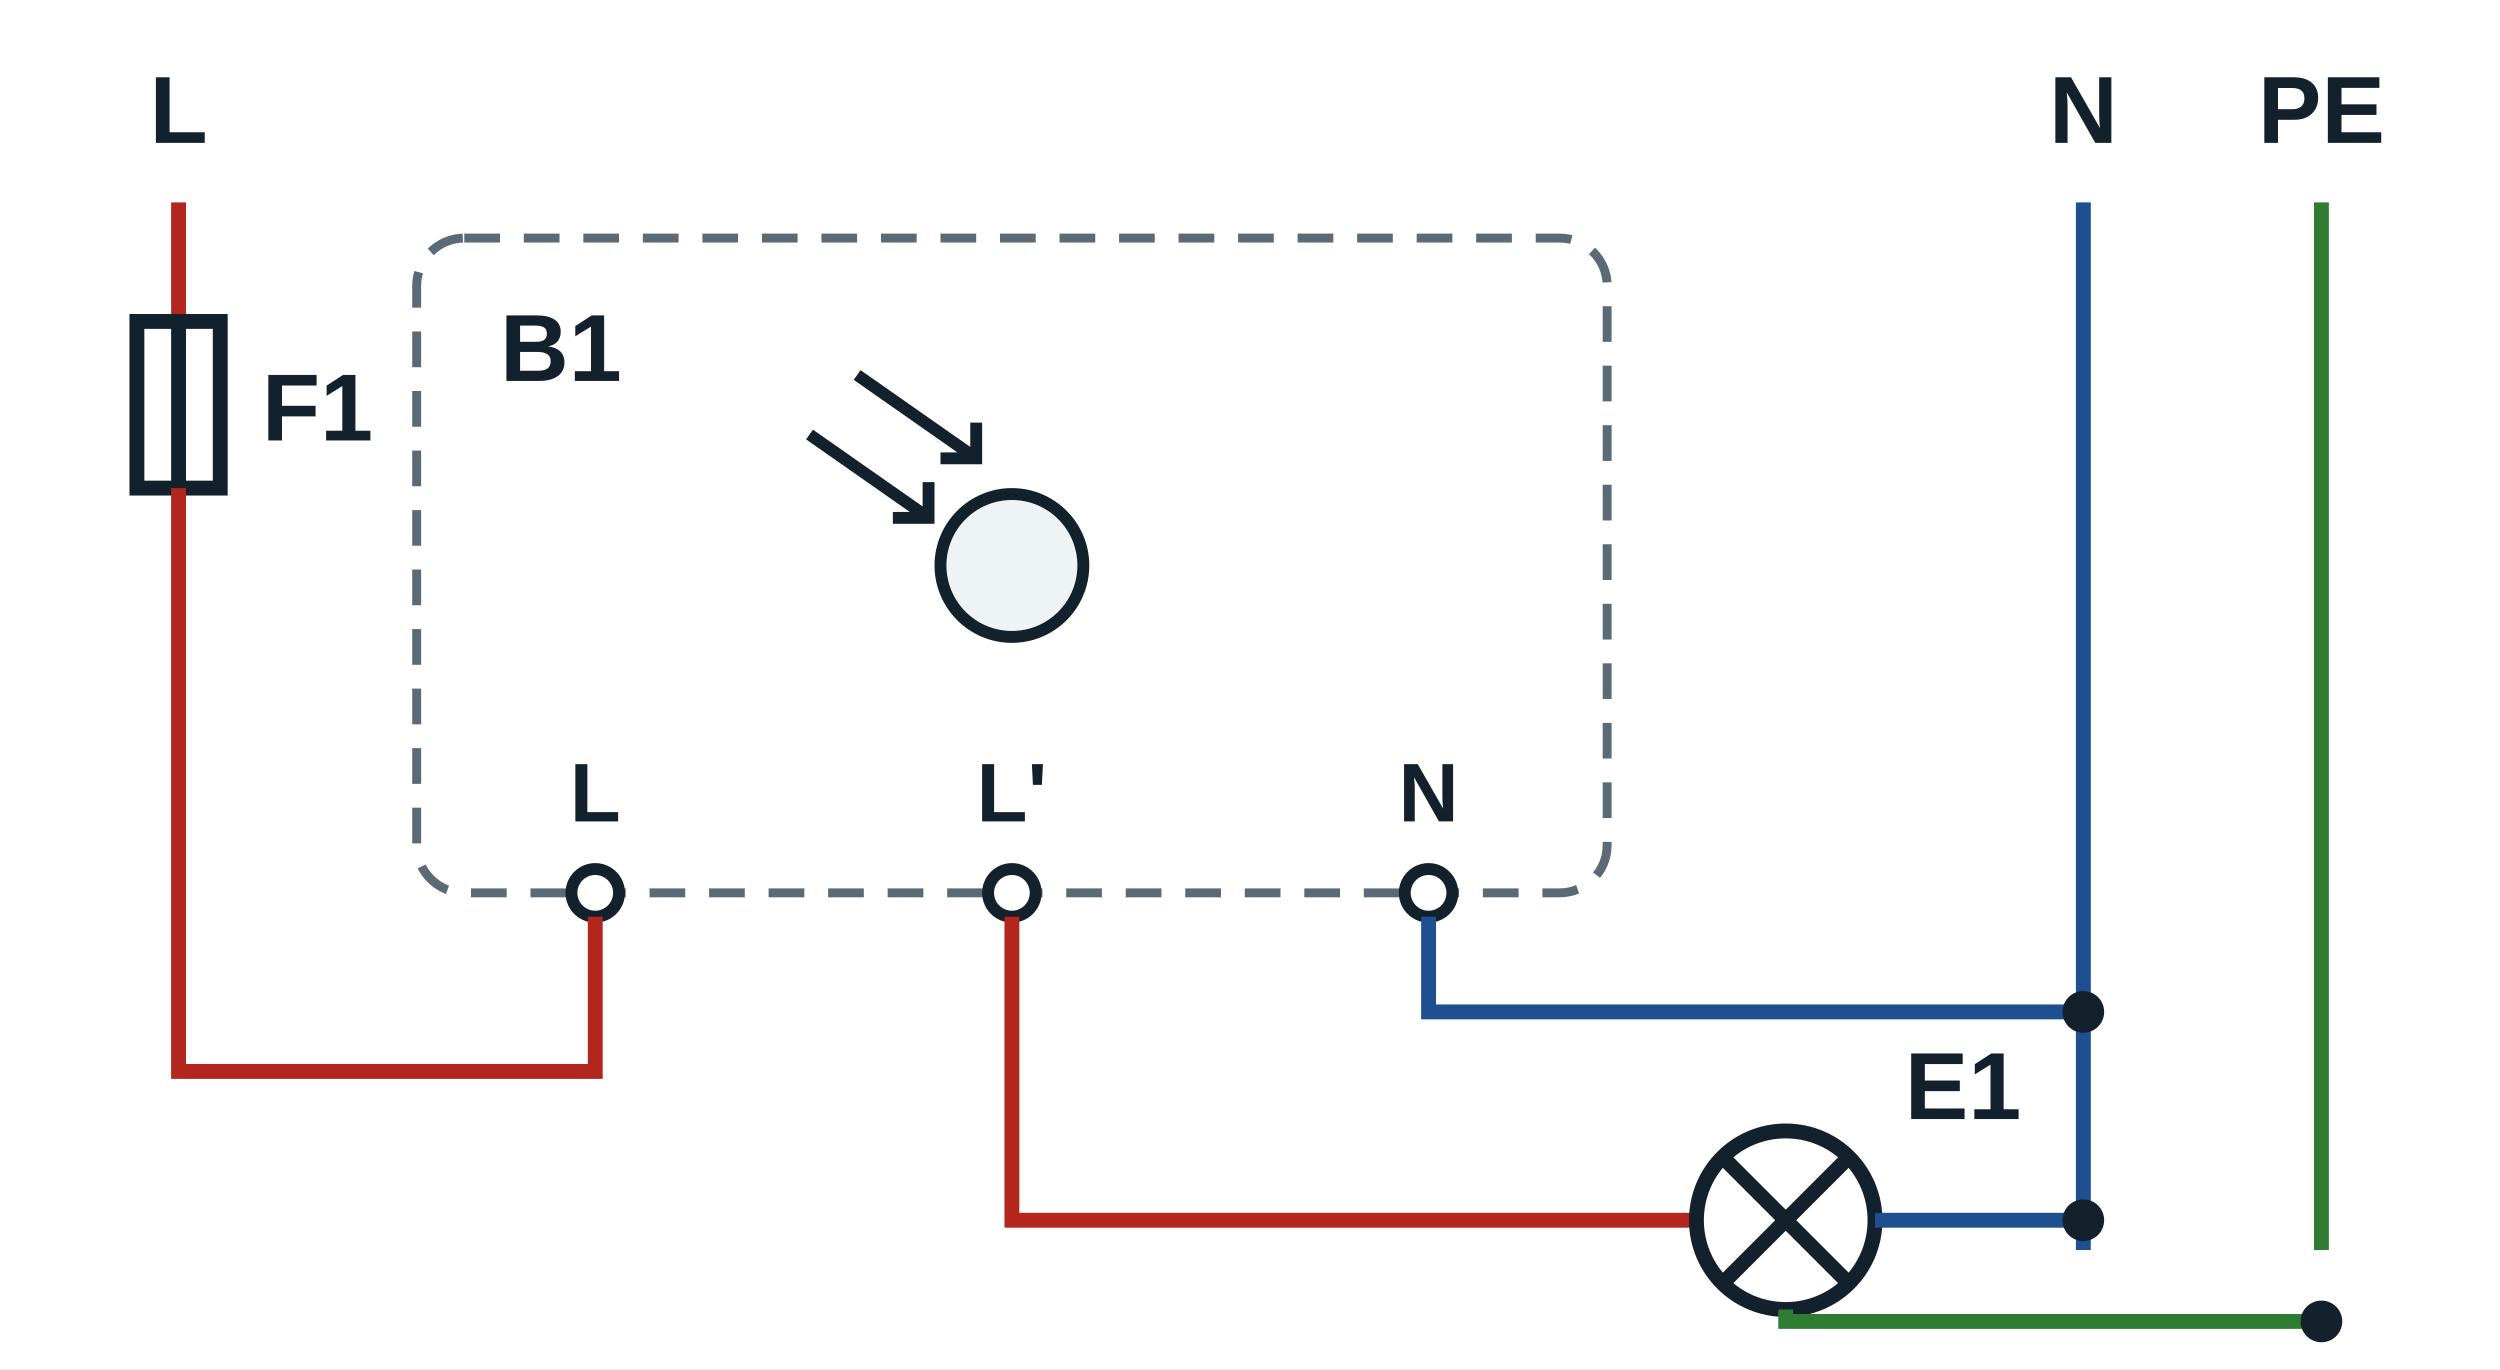
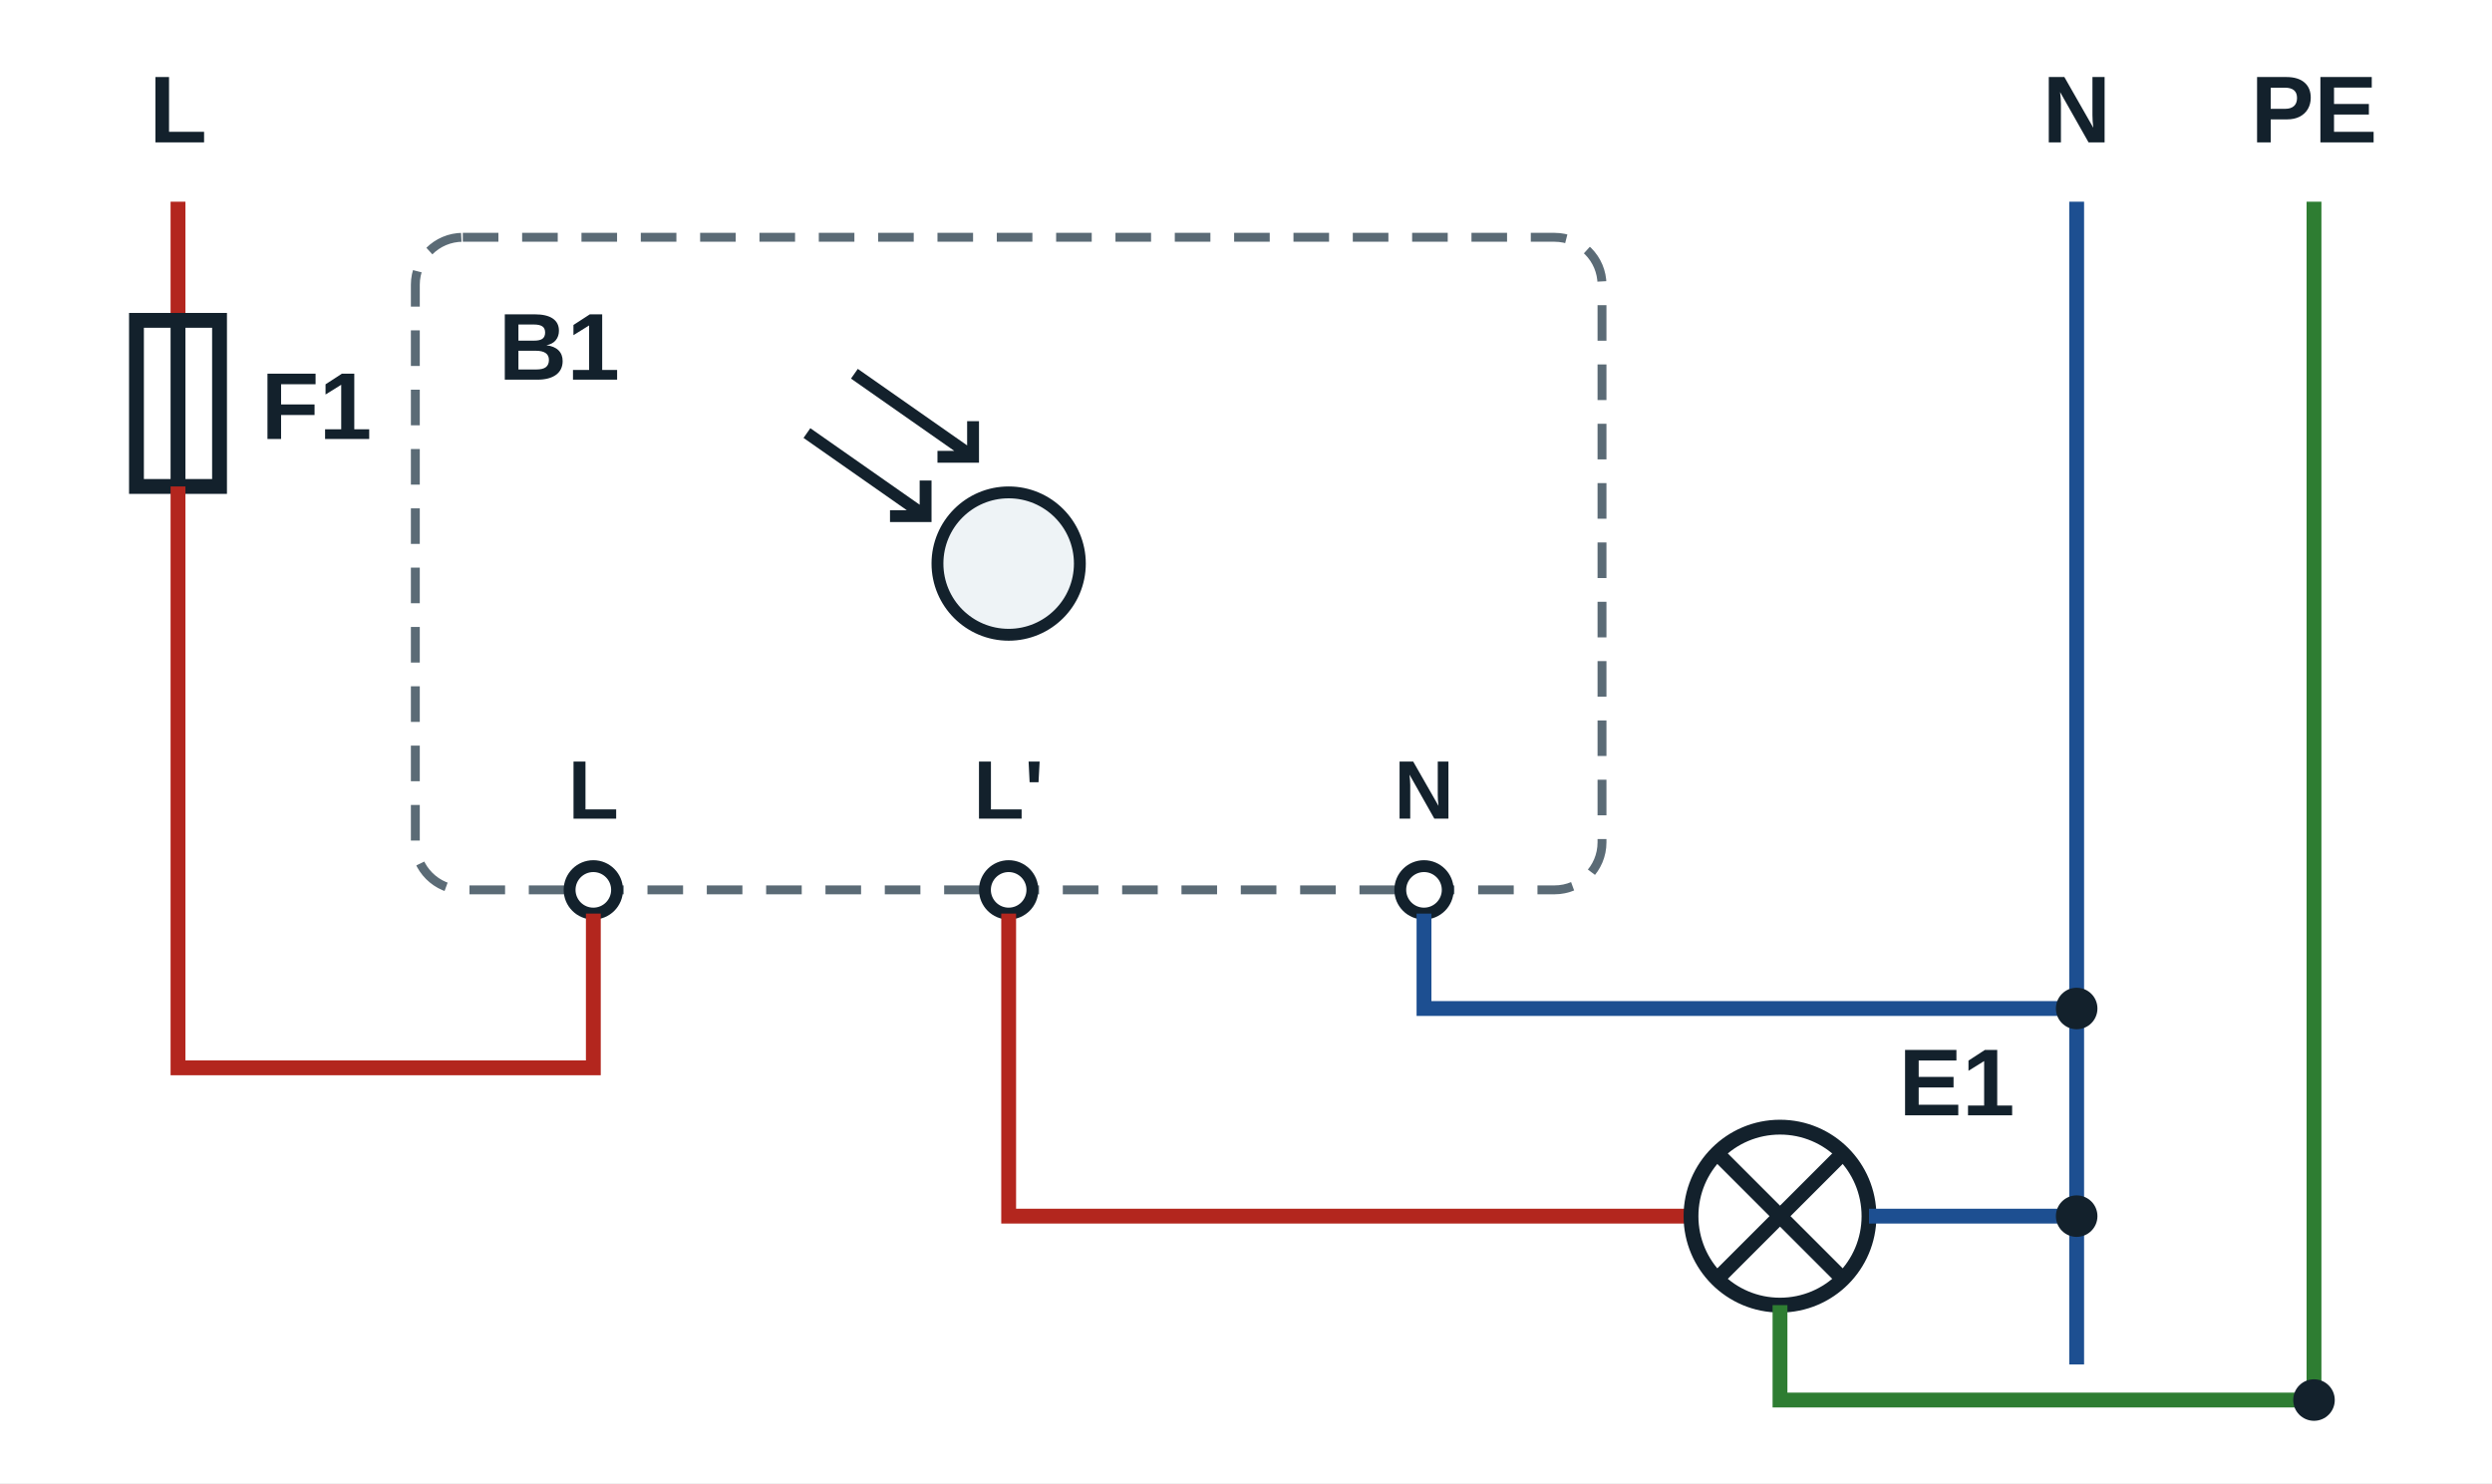
- <svg xmlns="http://www.w3.org/2000/svg" viewBox="0 0 420 230" font-family="Arial, sans-serif">
-   <rect width="420" height="230" fill="#fff" />
+ <svg xmlns="http://www.w3.org/2000/svg" viewBox="0 0 420 250" font-family="Arial, sans-serif">
+   <rect width="420" height="250" fill="#fff" />
  <text x="30" y="24" font-size="16" text-anchor="middle" fill="#13212c" font-weight="bold">L</text>
  <text x="350" y="24" font-size="16" text-anchor="middle" fill="#13212c" font-weight="bold">N</text>
  <text x="390" y="24" font-size="16" text-anchor="middle" fill="#13212c" font-weight="bold">PE</text>
-   <path d="M350 34V210" fill="none" stroke="#1d4f91" stroke-width="2.5" />
-   <path d="M390 34V210" fill="none" stroke="#2e7d32" stroke-width="2.5" />
+   <path d="M350 34V230" fill="none" stroke="#1d4f91" stroke-width="2.5" />
+   <path d="M390 34V236" fill="none" stroke="#2e7d32" stroke-width="2.5" />
  <path d="M30 34V54" fill="none" stroke="#b3261e" stroke-width="2.5" />
  <rect x="23" y="54" width="14" height="28" fill="#fff" stroke="#13212c" stroke-width="2.5" />
  <path d="M30 54V82" fill="none" stroke="#13212c" stroke-width="2.5" />
  <text x="44" y="74" font-size="16" text-anchor="start" fill="#13212c" font-weight="bold">F1</text>
  <rect x="70" y="40" width="200" height="110" rx="8" fill="none" stroke="#5b6b76" stroke-width="1.5" stroke-dasharray="6 4" />
  <text x="84" y="64" font-size="16" text-anchor="start" fill="#13212c" font-weight="bold">B1</text>
  <circle cx="170" cy="95" r="12" fill="#eef3f6" stroke="#13212c" stroke-width="2" />
  <path d="M136 73L156 87M150 87H156V81" fill="none" stroke="#13212c" stroke-width="2" />
  <path d="M144 63L164 77M158 77H164V71" fill="none" stroke="#13212c" stroke-width="2" />
  <circle cx="100" cy="150" r="4" fill="#fff" stroke="#13212c" stroke-width="2" />
  <text x="100" y="138" font-size="14" text-anchor="middle" fill="#13212c" font-weight="bold">L</text>
  <circle cx="170" cy="150" r="4" fill="#fff" stroke="#13212c" stroke-width="2" />
  <text x="170" y="138" font-size="14" text-anchor="middle" fill="#13212c" font-weight="bold">L'</text>
  <circle cx="240" cy="150" r="4" fill="#fff" stroke="#13212c" stroke-width="2" />
  <text x="240" y="138" font-size="14" text-anchor="middle" fill="#13212c" font-weight="bold">N</text>
  <path d="M30 82V180H100V154" fill="none" stroke="#b3261e" stroke-width="2.5" />
  <path d="M240 154V170H350" fill="none" stroke="#1d4f91" stroke-width="2.5" />
  <circle cx="350" cy="170" r="3.5" fill="#13212c" />
  <path d="M170 154V205H285" fill="none" stroke="#b3261e" stroke-width="2.5" />
  <circle cx="300" cy="205" r="15" fill="#fff" stroke="#13212c" stroke-width="2.5" />
  <path d="M289.5 194.5L310.5 215.5M310.5 194.5L289.5 215.5" fill="none" stroke="#13212c" stroke-width="2.5" />
  <text x="320" y="188" font-size="16" text-anchor="start" fill="#13212c" font-weight="bold">E1</text>
  <path d="M315 205H350" fill="none" stroke="#1d4f91" stroke-width="2.5" />
  <circle cx="350" cy="205" r="3.5" fill="#13212c" />
-   <path d="M300 220V222H390" fill="none" stroke="#2e7d32" stroke-width="2.5" />
-   <circle cx="390" cy="222" r="3.5" fill="#13212c" />
+   <path d="M300 220V236H390" fill="none" stroke="#2e7d32" stroke-width="2.5" />
+   <circle cx="390" cy="236" r="3.5" fill="#13212c" />
</svg>
